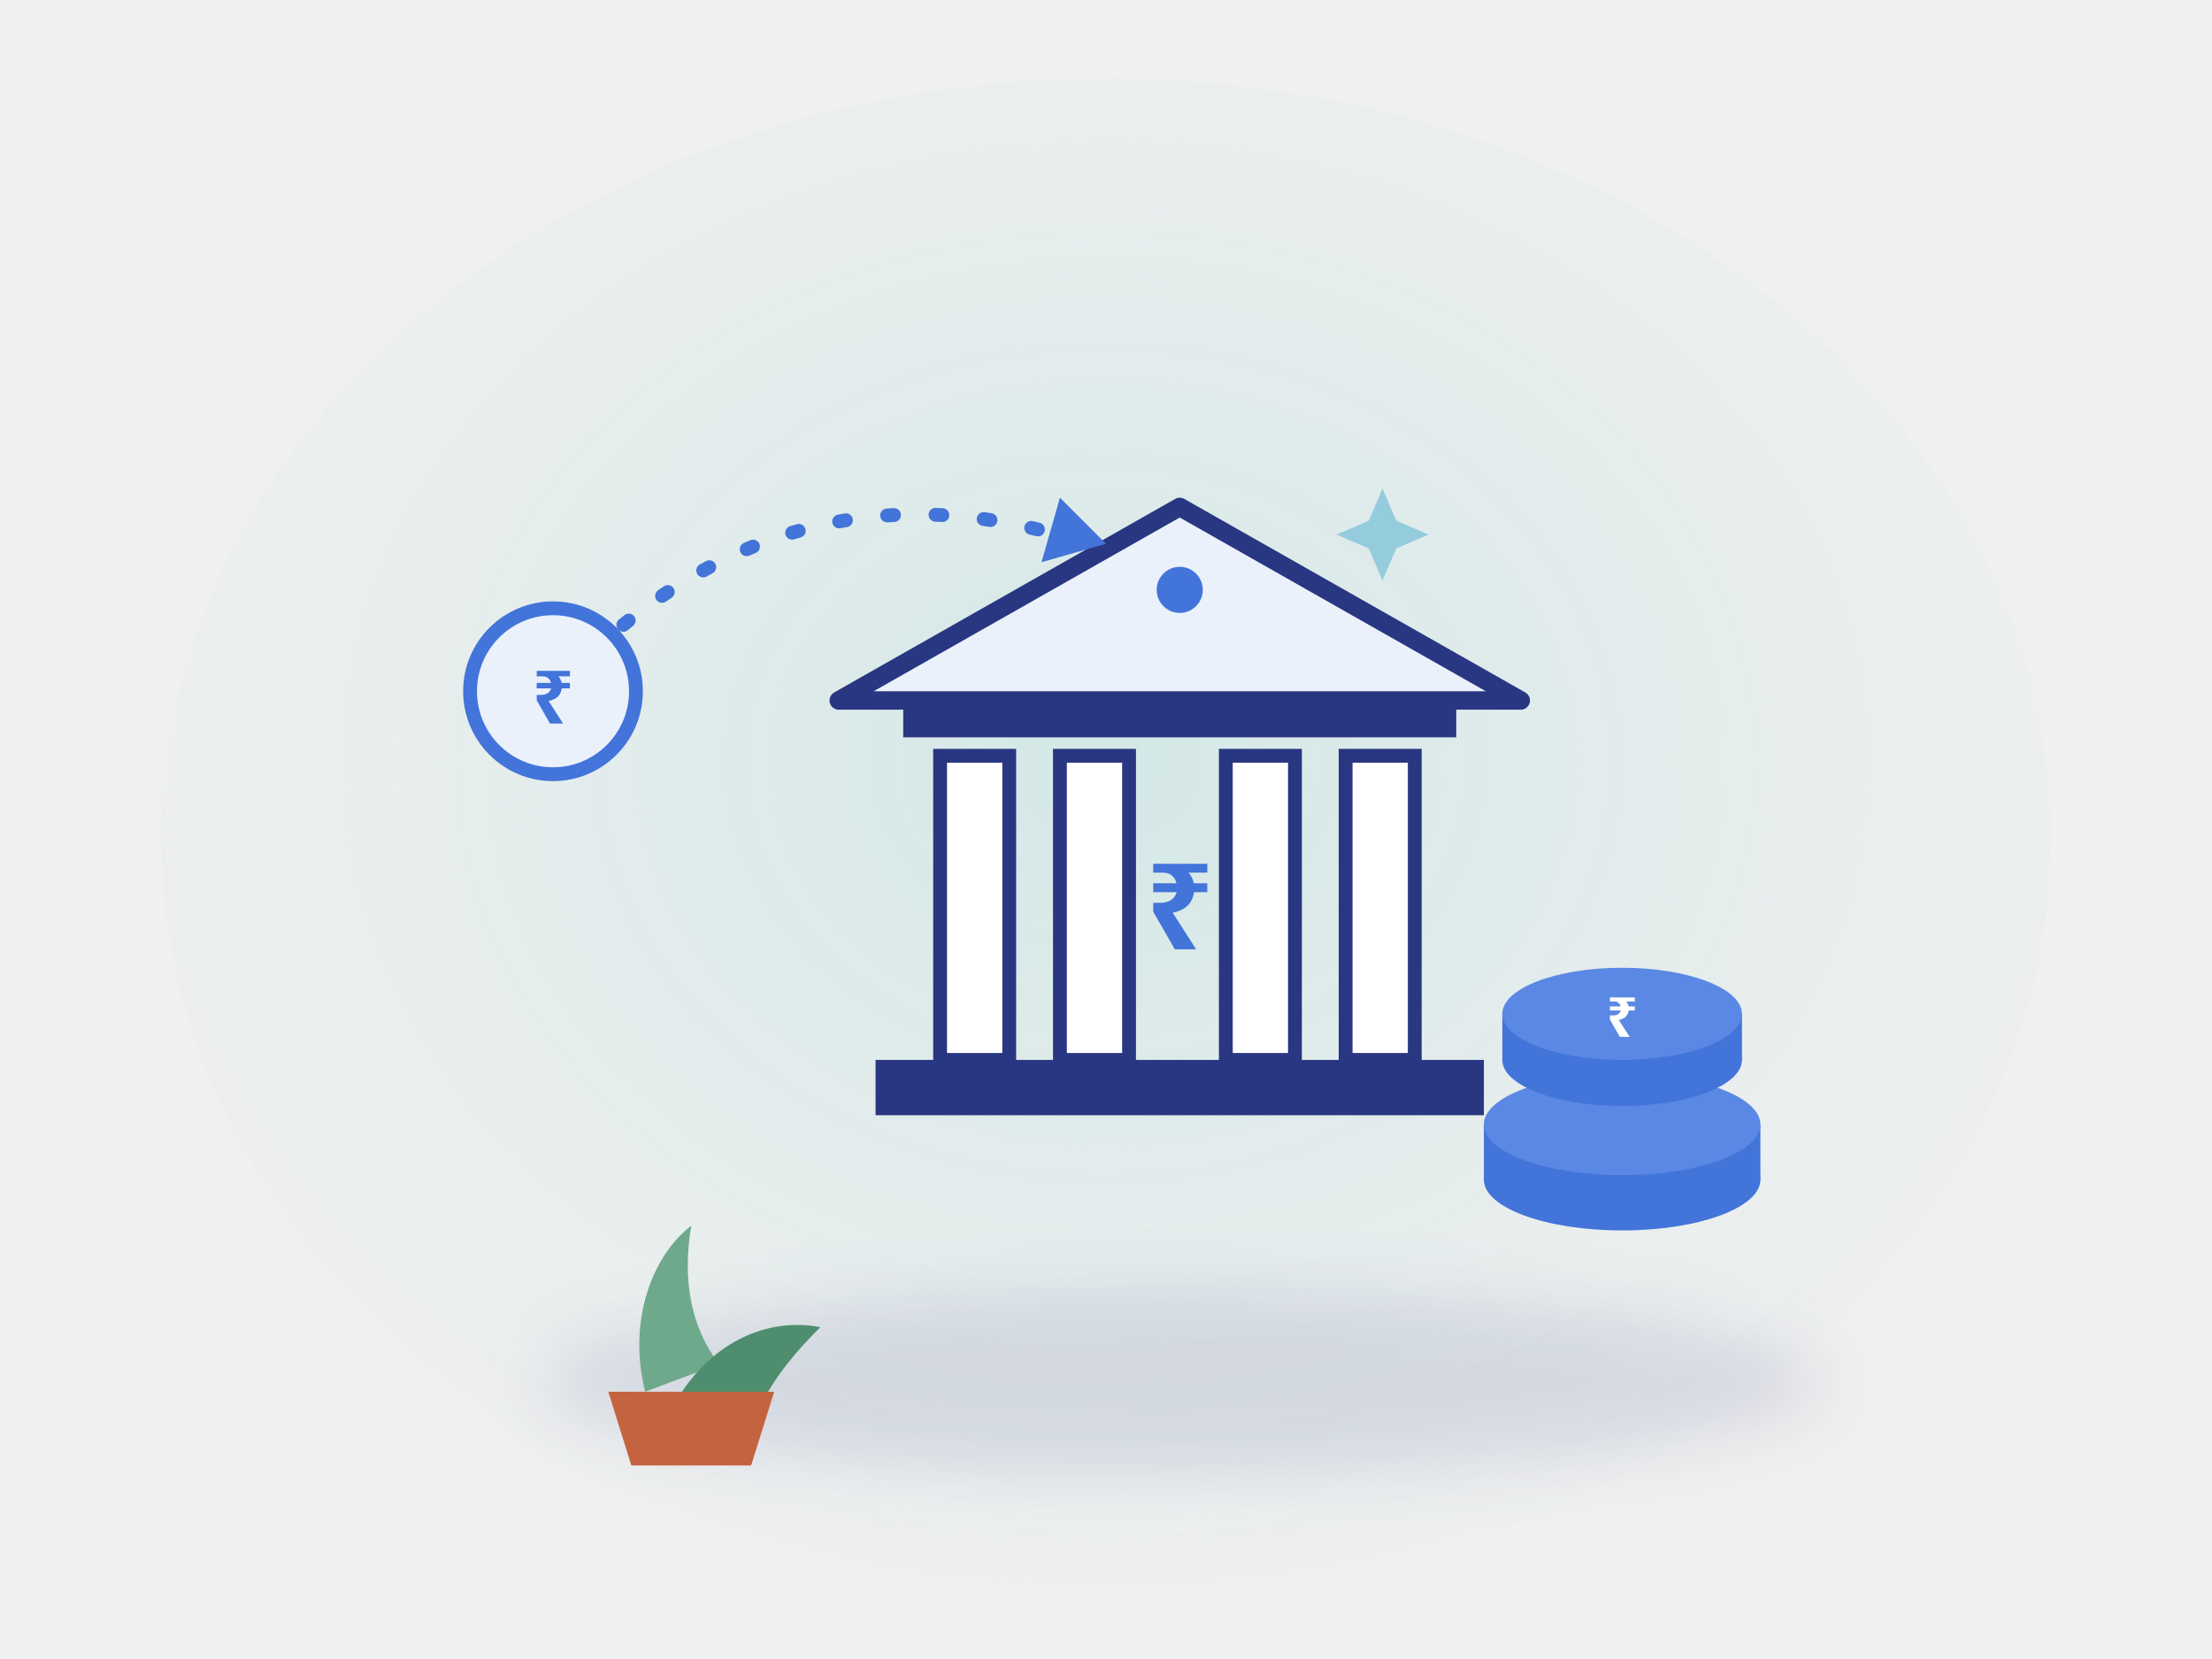
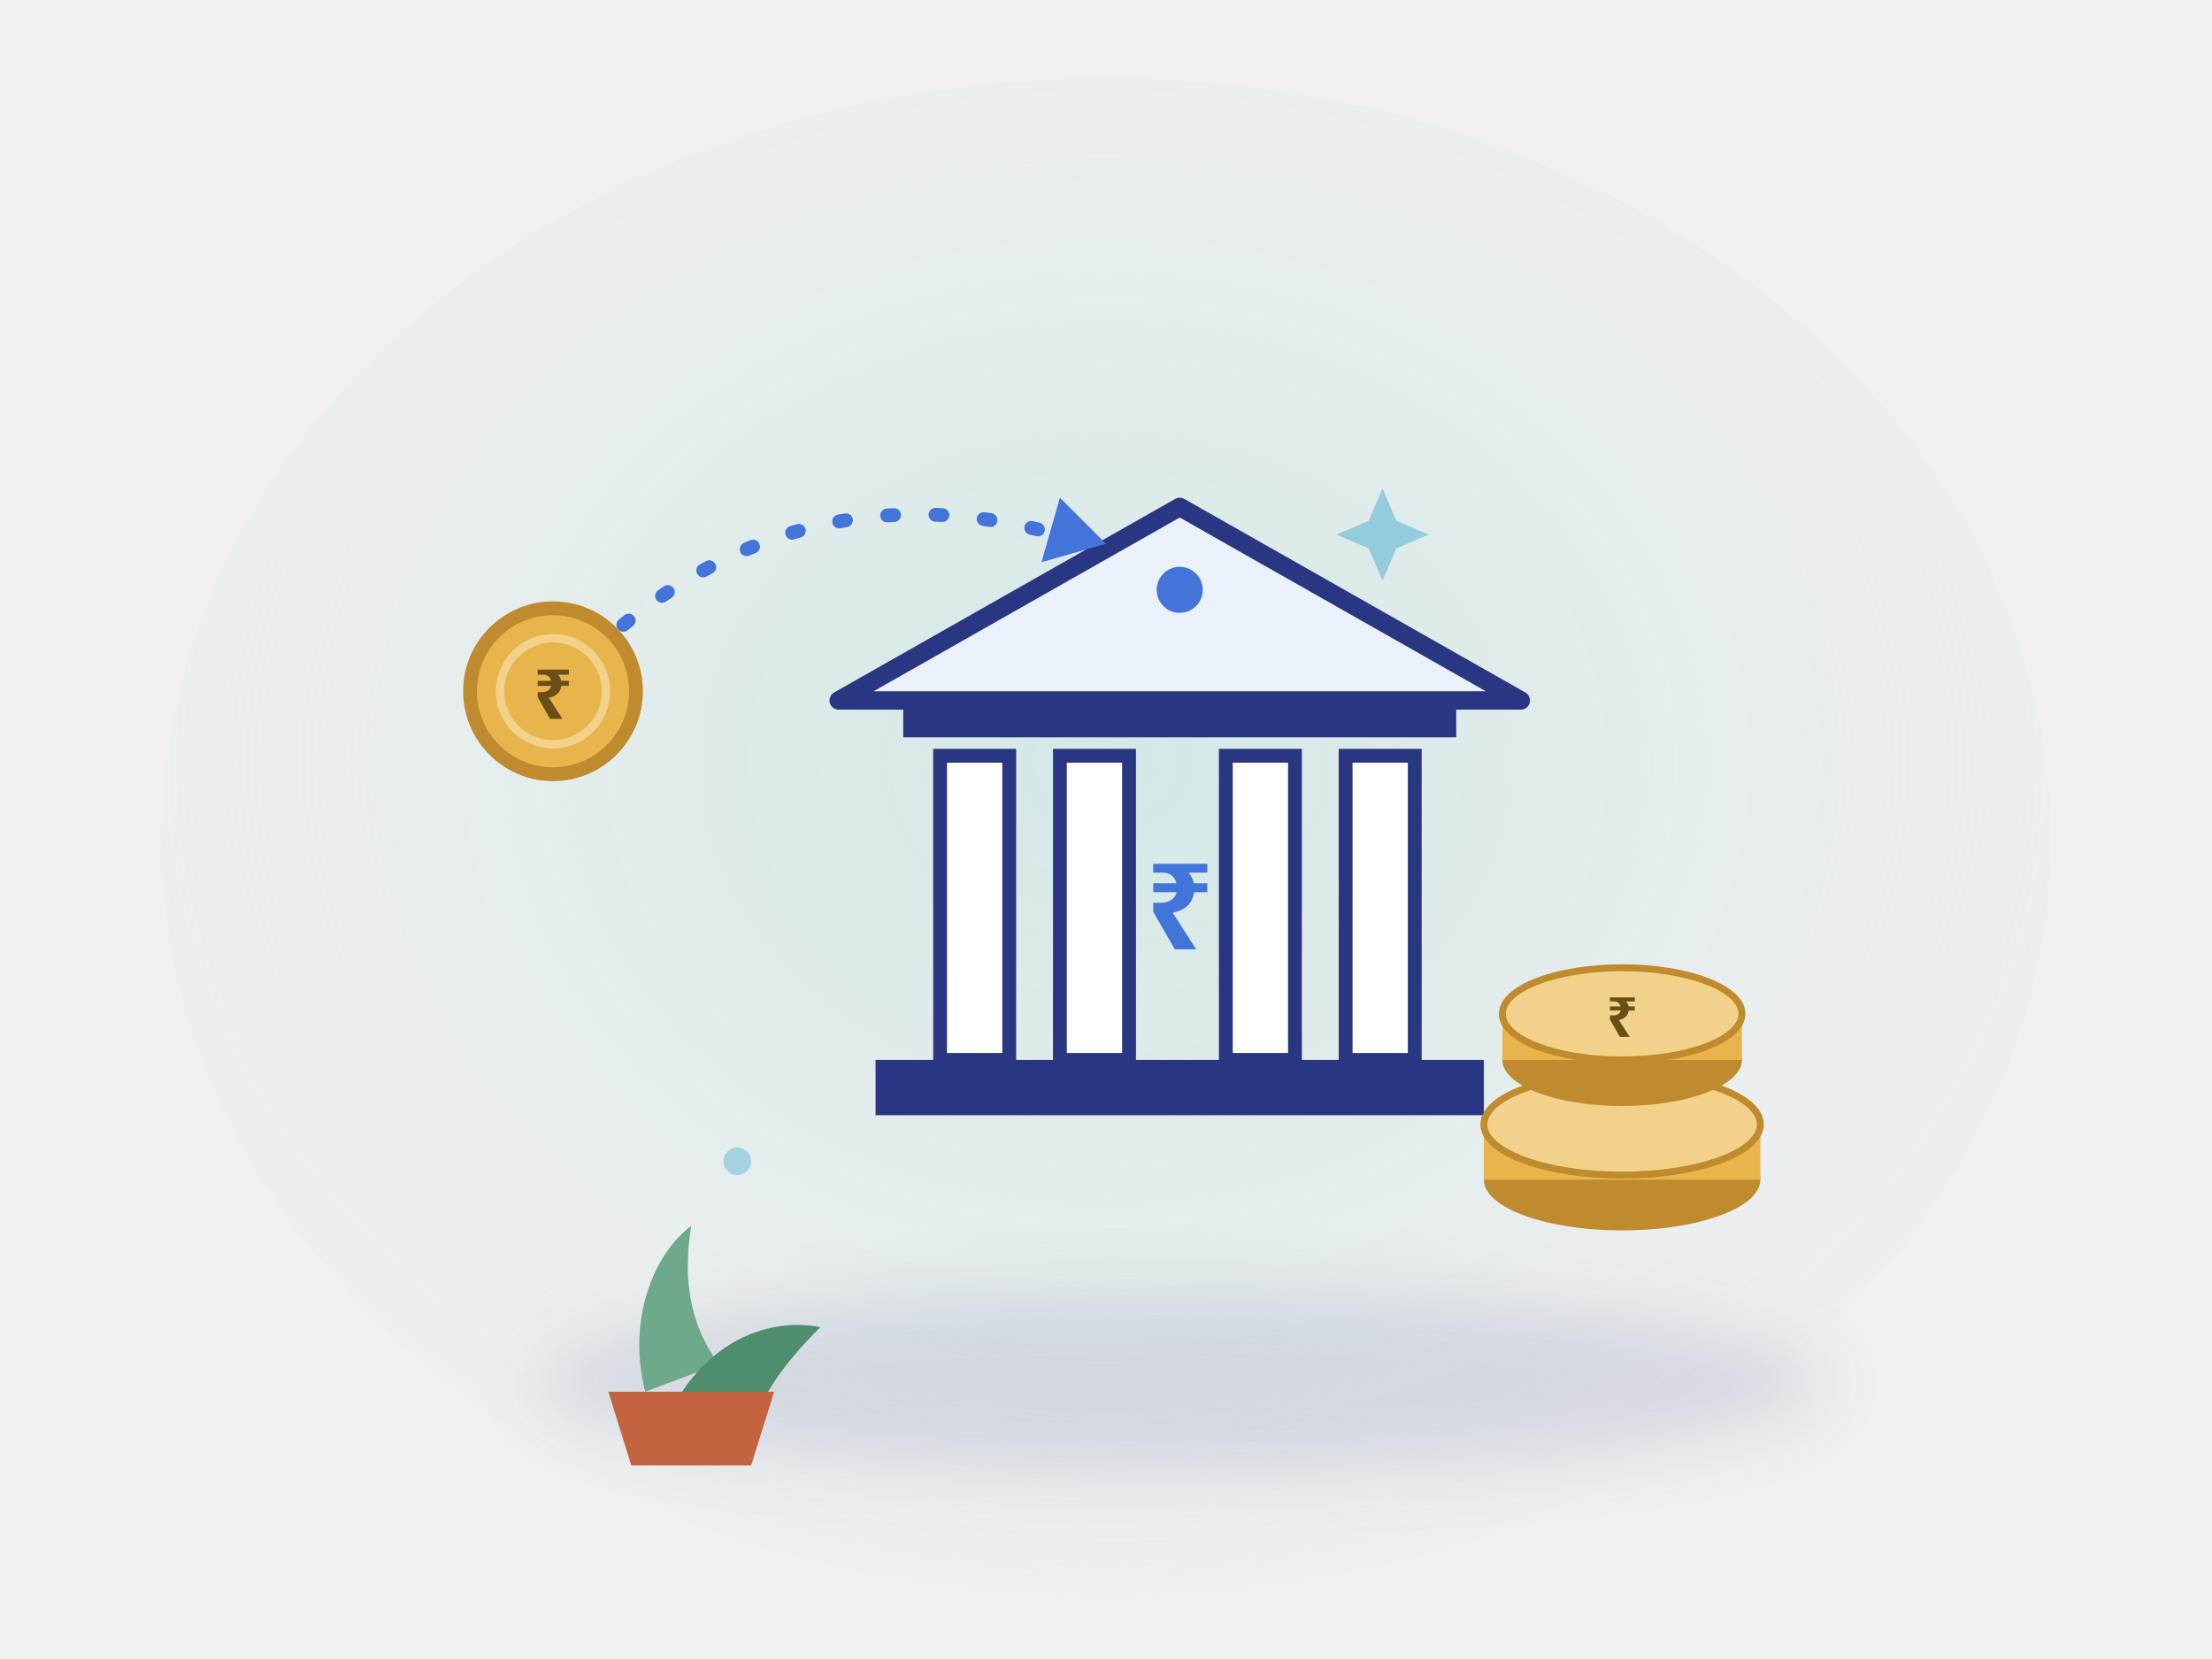
<svg xmlns="http://www.w3.org/2000/svg" viewBox="0 0 480 360" fill="none">
  <defs>
    <radialGradient id="jmoGlow" cx="0.5" cy="0.45" r="0.6">
      <stop offset="0" stop-color="#D0E7E6" stop-opacity="0.9" />
      <stop offset="0.65" stop-color="#D0E7E6" stop-opacity="0.22" />
      <stop offset="1" stop-color="#D0E7E6" stop-opacity="0" />
    </radialGradient>
    <filter id="jmoSoft" x="-40%" y="-40%" width="180%" height="180%">
      <feGaussianBlur stdDeviation="7" />
    </filter>
  </defs>
  <ellipse cx="240" cy="182" rx="205" ry="165" fill="url(#jmoGlow)" />
  <ellipse cx="256" cy="300" rx="140" ry="20" fill="#293681" opacity="0.12" filter="url(#jmoSoft)" />
  <path d="M182 152l74-42 74 42z" fill="#EAF1FB" stroke="#293681" stroke-width="4" stroke-linejoin="round" />
  <circle cx="256" cy="128" r="5" fill="#4274D9" />
  <rect x="196" y="152" width="120" height="8" fill="#293681" />
  <g fill="#FFFFFF" stroke="#293681" stroke-width="3">
    <rect x="204" y="164" width="15" height="66" />
    <rect x="230" y="164" width="15" height="66" />
    <rect x="266" y="164" width="15" height="66" />
    <rect x="292" y="164" width="15" height="66" />
  </g>
  <rect x="190" y="230" width="132" height="12" fill="#293681" />
  <text x="256" y="206" text-anchor="middle" font-family="system-ui,sans-serif" font-size="26" font-weight="800" fill="#4274D9">₹</text>
  <g>
-     <ellipse cx="352" cy="256" rx="30" ry="11" fill="#4274D9" />
-     <rect x="322" y="244" width="60" height="12" fill="#4274D9" />
-     <ellipse cx="352" cy="244" rx="30" ry="11" fill="#5A88E4" />
-     <ellipse cx="352" cy="230" rx="26" ry="10" fill="#4274D9" />
-     <rect x="326" y="220" width="52" height="10" fill="#4274D9" />
-     <ellipse cx="352" cy="220" rx="26" ry="10" fill="#5A88E4" />
-     <text x="352" y="225" text-anchor="middle" font-family="system-ui,sans-serif" font-size="12" font-weight="800" fill="#FFFFFF">₹</text>
+     <ellipse cx="352" cy="256" rx="30" ry="11" fill="#C08A2E" />
+     <rect x="322" y="244" width="60" height="12" fill="#E8B54D" />
+     <ellipse cx="352" cy="244" rx="30" ry="11" fill="#F2D28A" stroke="#C08A2E" stroke-width="1.5" />
+     <ellipse cx="352" cy="230" rx="26" ry="10" fill="#C08A2E" />
+     <rect x="326" y="220" width="52" height="10" fill="#E8B54D" />
+     <ellipse cx="352" cy="220" rx="26" ry="10" fill="#F2D28A" stroke="#C08A2E" stroke-width="1.5" />
+     <text x="352" y="225" text-anchor="middle" font-family="system-ui,sans-serif" font-size="12" font-weight="800" fill="#6B4E16">₹</text>
  </g>
  <path d="M120 150 Q170 96 236 118" stroke="#4274D9" stroke-width="3" stroke-linecap="round" stroke-dasharray="1.5 9" fill="none" />
  <path d="M230 108l10 10-14 4z" fill="#4274D9" />
-   <circle cx="120" cy="150" r="18" fill="#EAF1FB" stroke="#4274D9" stroke-width="3" />
-   <text x="120" y="157" text-anchor="middle" font-family="system-ui,sans-serif" font-size="16" font-weight="700" fill="#4274D9">₹</text>
+   <circle cx="120" cy="150" r="18" fill="#E8B54D" stroke="#C08A2E" stroke-width="3" />
+   <circle cx="120" cy="150" r="11.5" fill="none" stroke="#F2D28A" stroke-width="1.8" />
+   <text x="120" y="156" text-anchor="middle" font-family="system-ui,sans-serif" font-size="15" font-weight="700" fill="#6B4E16">₹</text>
  <path d="M300 106l3 7 7 3-7 3-3 7-3-7-7-3 7-3z" fill="#95CCDD" />
+   <circle cx="160" cy="252" r="3" fill="#95CCDD" opacity="0.8" />
  <path d="M140 302c-4-16 2-30 10-36-2 12 0 22 6 30" fill="#6FA98C" />
  <path d="M148 302c8-12 20-16 30-14-8 8-14 16-16 26" fill="#4E8E6E" />
  <path d="M132 302h36l-5 16h-26z" fill="#C4633F" />
</svg>
